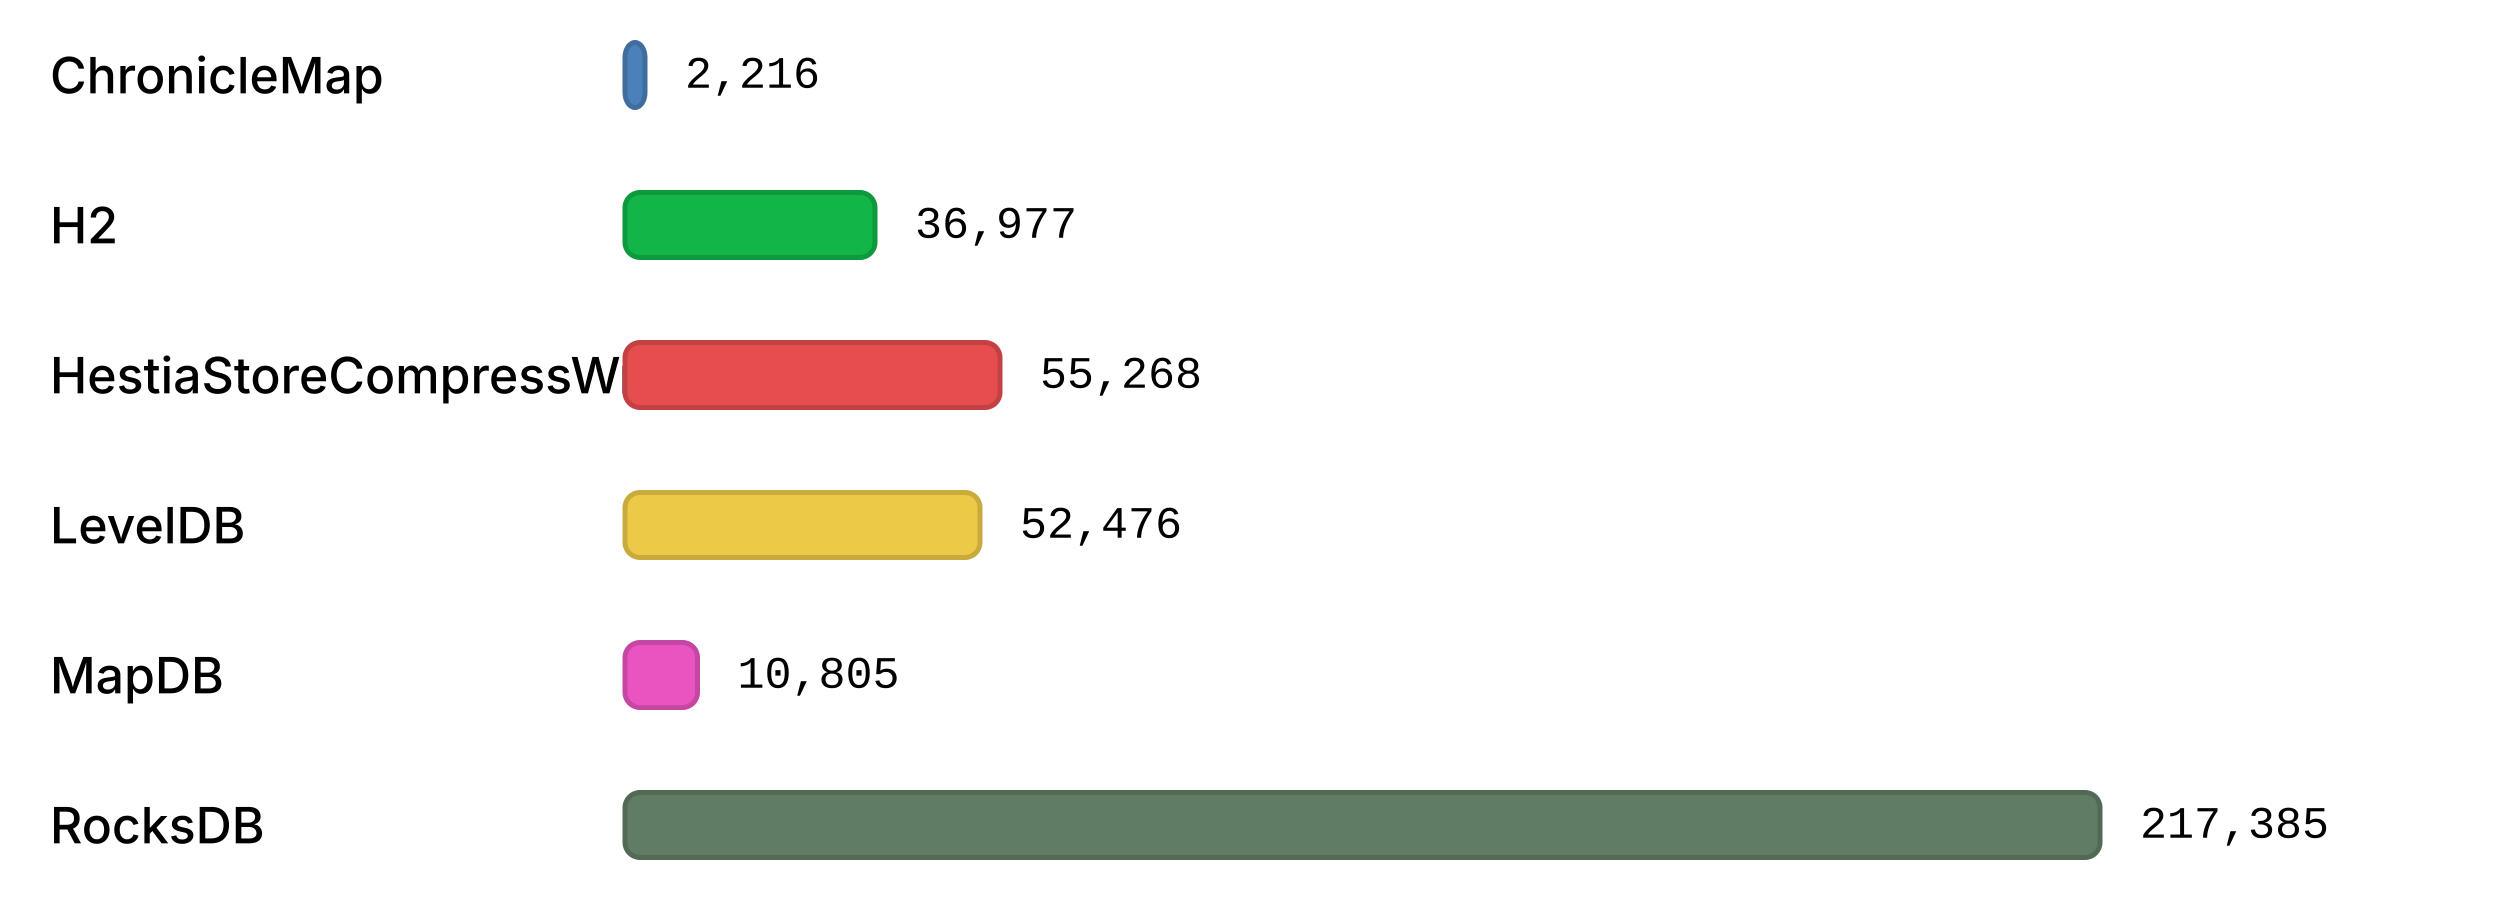
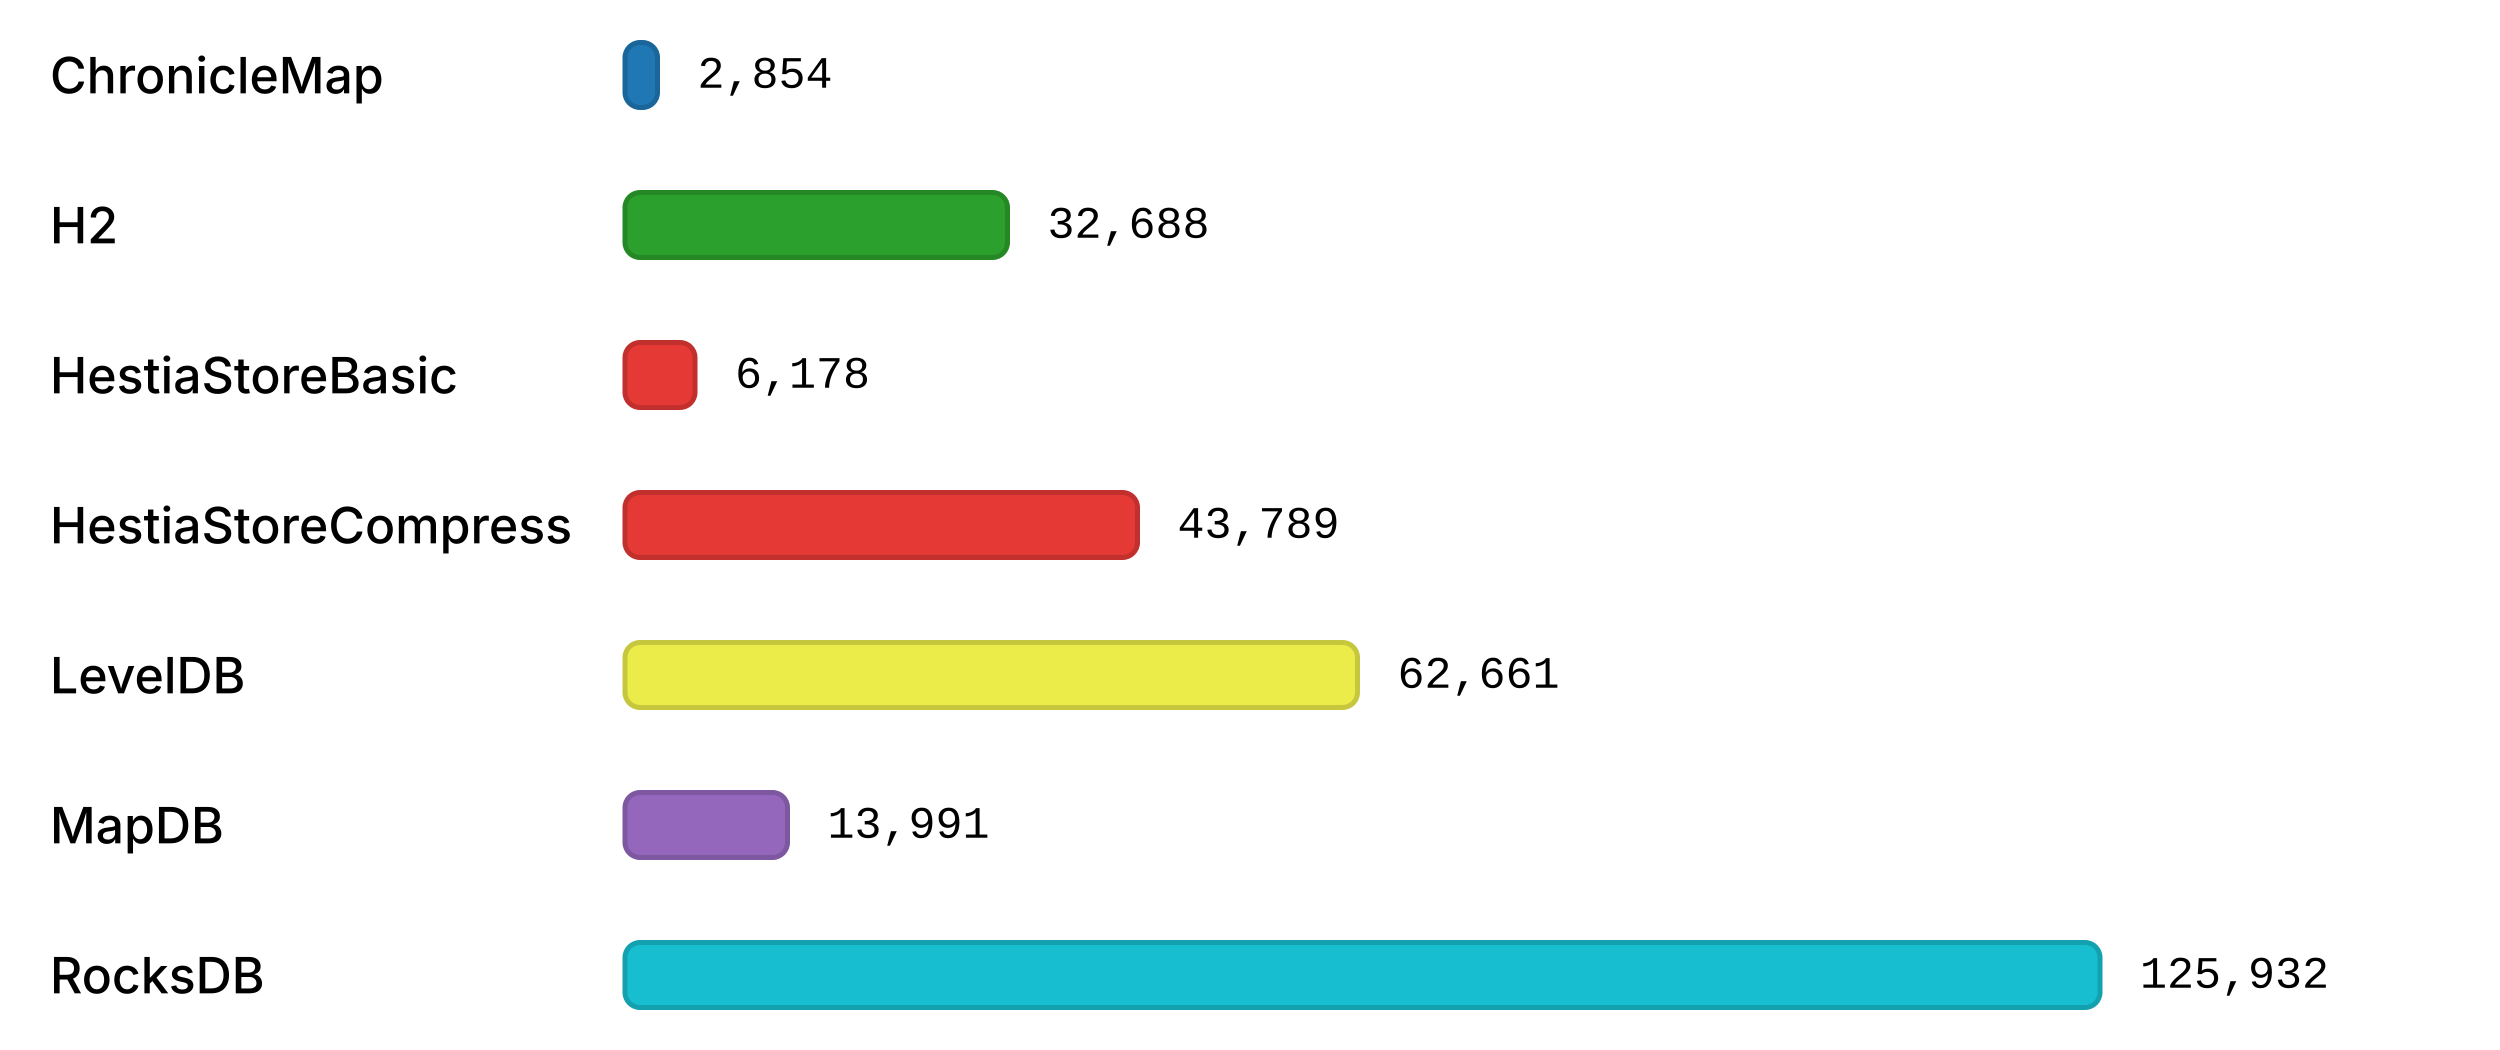
- <svg xmlns="http://www.w3.org/2000/svg" width="1000" height="360" viewBox="0 0 1000 360">
+ <svg xmlns="http://www.w3.org/2000/svg" width="1000" height="420" viewBox="0 0 1000 420">
  <style>
        text { fill: currentColor; dominant-baseline: middle; }
        .label { font: 500 20px "Inter", "Helvetica Neue", Arial, sans-serif; }
        .value { font: 18px "IBM Plex Mono", "Courier New", monospace; }
    </style>
  <rect x="0" y="10" width="1000" height="40" fill="rgba(255,255,255,0.15)" />
  <text class="label" x="20" y="30">ChronicleMap</text>
-   <rect x="250" y="17" width="8" height="26" rx="6" ry="6" fill="#4b81ba" stroke="#3F6D9E" stroke-width="2" />
-   <text class="value" x="274" y="30">2,216</text>
+   <rect x="250" y="17" width="13" height="26" rx="6" ry="6" fill="#1F77B4" stroke="#1A6599" stroke-width="2" />
+   <text class="value" x="279" y="30">2,854</text>
  <rect x="0" y="70" width="1000" height="40" fill="rgba(255,255,255,0.15)" />
  <text class="label" x="20" y="90">H2</text>
-   <rect x="250" y="77" width="100" height="26" rx="6" ry="6" fill="#12b548" stroke="#0F993D" stroke-width="2" />
-   <text class="value" x="366" y="90">36,977</text>
+   <rect x="250" y="77" width="153" height="26" rx="6" ry="6" fill="#2CA02C" stroke="#258825" stroke-width="2" />
+   <text class="value" x="419" y="90">32,688</text>
  <rect x="0" y="130" width="1000" height="40" fill="rgba(255,255,255,0.15)" />
-   <text class="label" x="20" y="150">HestiaStoreCompressWrite</text>
-   <rect x="250" y="137" width="150" height="26" rx="6" ry="6" fill="#e64d4f" stroke="#C34143" stroke-width="2" />
-   <text class="value" x="416" y="150">55,268</text>
+   <text class="label" x="20" y="150">HestiaStoreBasic</text>
+   <rect x="250" y="137" width="28" height="26" rx="6" ry="6" fill="#E53935" stroke="#C2302D" stroke-width="2" />
+   <text class="value" x="294" y="150">6,178</text>
  <rect x="0" y="190" width="1000" height="40" fill="rgba(255,255,255,0.15)" />
-   <text class="label" x="20" y="210">LevelDB</text>
-   <rect x="250" y="197" width="142" height="26" rx="6" ry="6" fill="#EDC948" stroke="#C9AA3D" stroke-width="2" />
-   <text class="value" x="408" y="210">52,476</text>
+   <text class="label" x="20" y="210">HestiaStoreCompress</text>
+   <rect x="250" y="197" width="205" height="26" rx="6" ry="6" fill="#E53935" stroke="#C2302D" stroke-width="2" />
+   <text class="value" x="471" y="210">43,789</text>
  <rect x="0" y="250" width="1000" height="40" fill="rgba(255,255,255,0.15)" />
-   <text class="label" x="20" y="270">MapDB</text>
-   <rect x="250" y="257" width="29" height="26" rx="6" ry="6" fill="#ea54c0" stroke="#C647A3" stroke-width="2" />
-   <text class="value" x="295" y="270">10,805</text>
+   <text class="label" x="20" y="270">LevelDB</text>
+   <rect x="250" y="257" width="293" height="26" rx="6" ry="6" fill="#ebeb49" stroke="#C7C73E" stroke-width="2" />
+   <text class="value" x="559" y="270">62,661</text>
  <rect x="0" y="310" width="1000" height="40" fill="rgba(255,255,255,0.15)" />
-   <text class="label" x="20" y="330">RocksDB</text>
-   <rect x="250" y="317" width="590" height="26" rx="6" ry="6" fill="#607c65" stroke="#516955" stroke-width="2" />
-   <text class="value" x="856" y="330">217,385</text>
+   <text class="label" x="20" y="330">MapDB</text>
+   <rect x="250" y="317" width="65" height="26" rx="6" ry="6" fill="#9467BD" stroke="#7D57A0" stroke-width="2" />
+   <text class="value" x="331" y="330">13,991</text>
+   <rect x="0" y="370" width="1000" height="40" fill="rgba(255,255,255,0.15)" />
+   <text class="label" x="20" y="390">RocksDB</text>
+   <rect x="250" y="377" width="590" height="26" rx="6" ry="6" fill="#17BECF" stroke="#13A1AF" stroke-width="2" />
+   <text class="value" x="856" y="390">125,932</text>
</svg>
